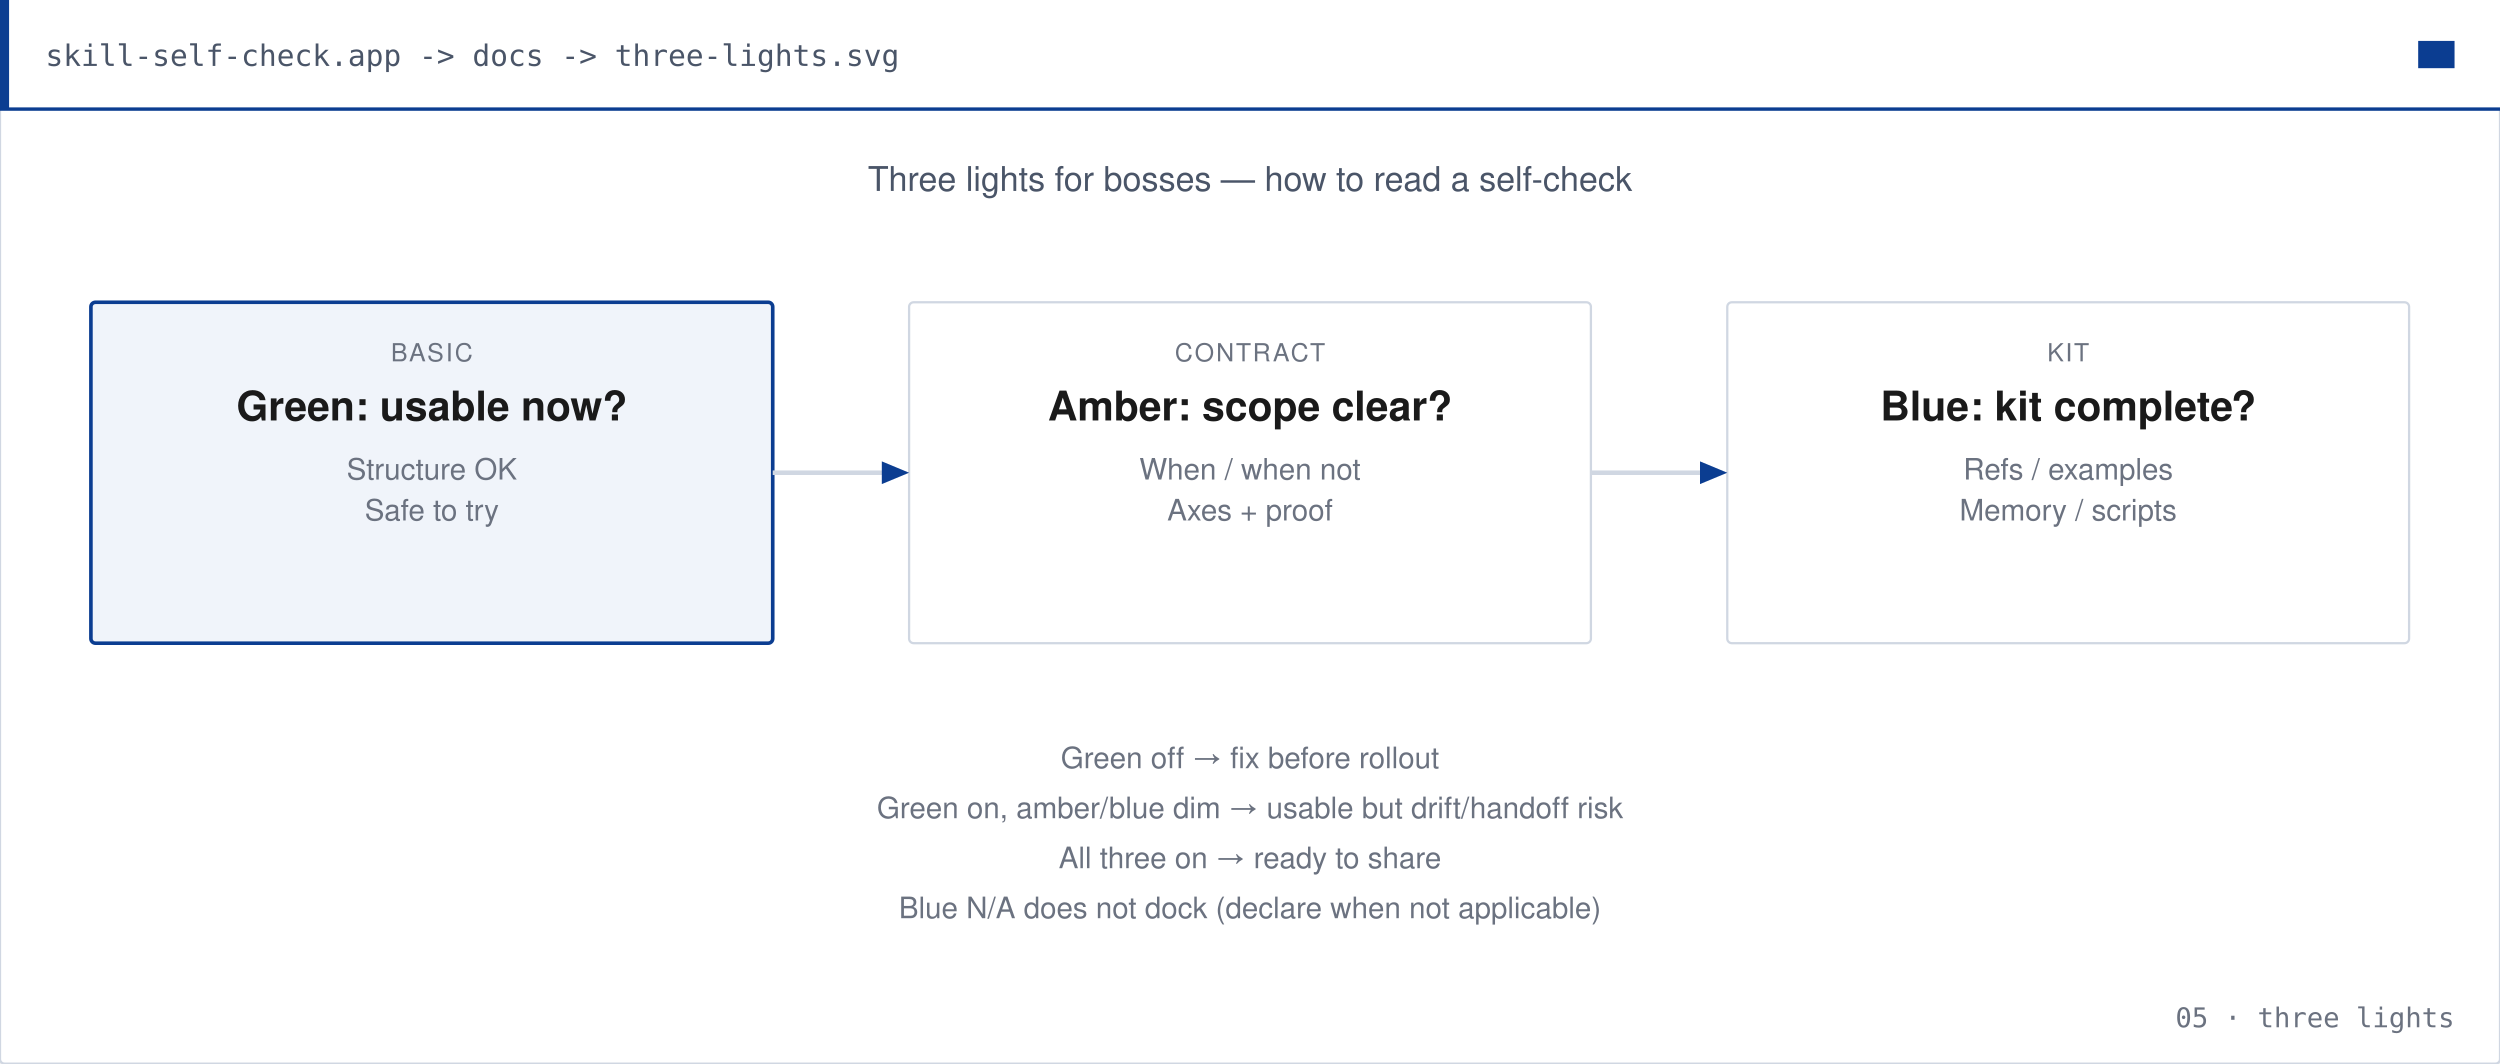
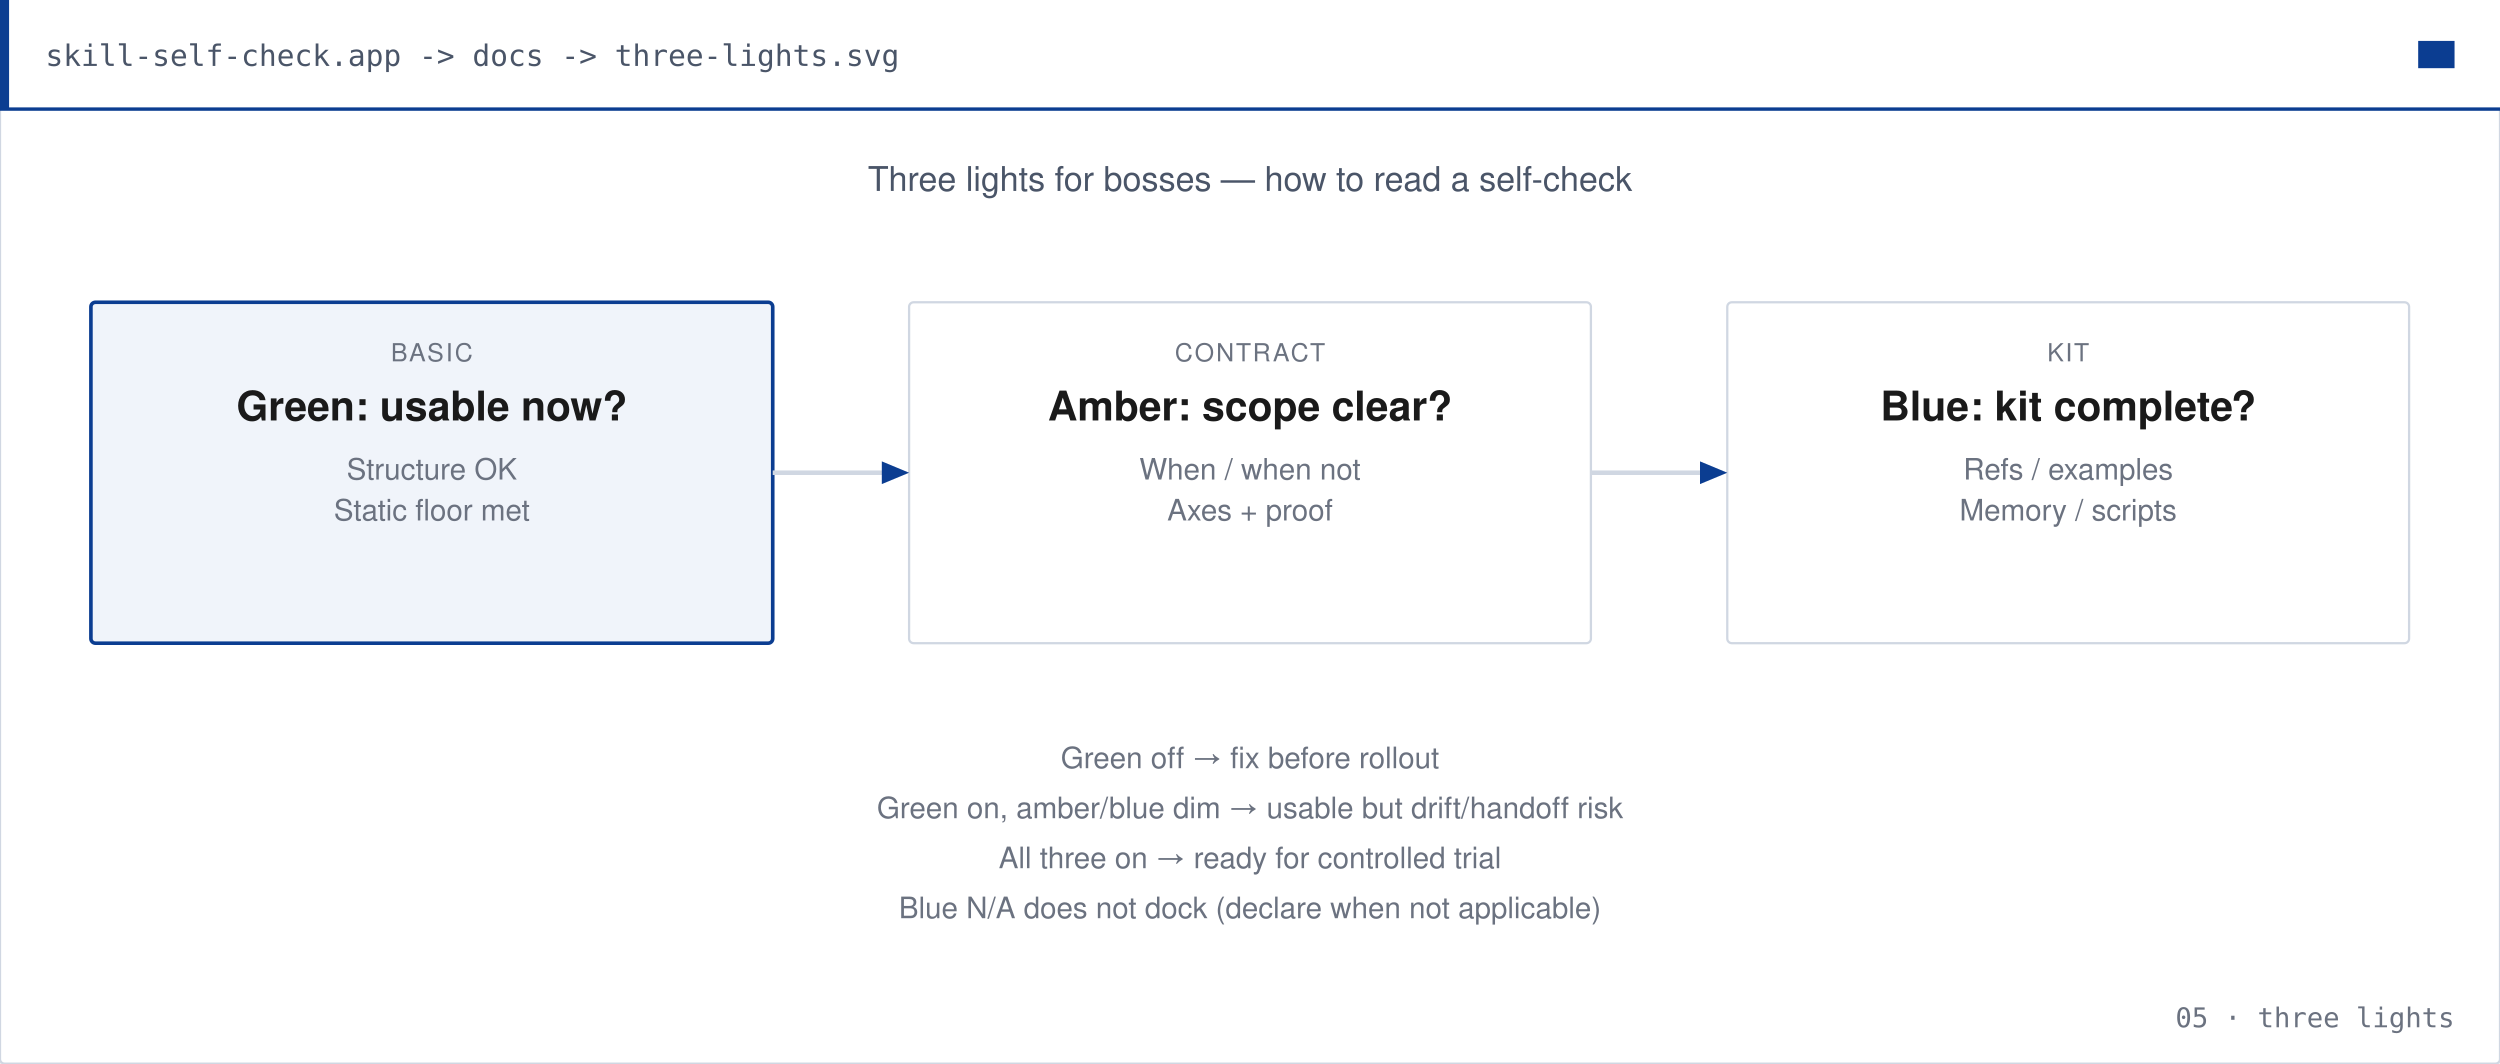
<svg xmlns="http://www.w3.org/2000/svg" viewBox="0 0 1100 468" width="1100" height="468" role="img" aria-label="skill-self-check.app -&gt; docs -&gt; three-lights.svg">
  <defs>
    <style>
      .label { fill: #1A1A1A; font-family: "Helvetica Neue", Helvetica, Arial, "PingFang SC", "Microsoft YaHei", "Noto Sans SC", "Segoe UI", system-ui, sans-serif; font-weight: 600; }
      .label-sub { fill: #4A5568; font-family: "Helvetica Neue", Helvetica, Arial, "PingFang SC", "Microsoft YaHei", "Noto Sans SC", "Segoe UI", system-ui, sans-serif; font-weight: 400; }
      .label-tiny { fill: #6B7280; font-family: "Helvetica Neue", Helvetica, Arial, "PingFang SC", "Microsoft YaHei", "Noto Sans SC", "Segoe UI", system-ui, sans-serif; font-weight: 400; }
      .label-accent { fill: #0B3D91; font-family: "Helvetica Neue", Helvetica, Arial, "PingFang SC", "Microsoft YaHei", "Noto Sans SC", "Segoe UI", system-ui, sans-serif; font-weight: 600; }
      .mono { font-family: ui-monospace, SFMono-Regular, Menlo, Consolas, "Microsoft YaHei", monospace; }
    </style>
  </defs>
  <rect width="1100" height="468" rx="2" fill="#FFFFFF" stroke="#D0D7E2" stroke-width="1" />
  <rect x="0" y="0" width="1100" height="48" fill="#FFFFFF" />
  <rect x="0" y="0" width="4" height="48" fill="#0B3D91" />
  <line x1="0" y1="48" x2="1100" y2="48" stroke="#0B3D91" stroke-width="1.5" />
  <text x="20" y="29.0" fill="#4A5568" font-size="13" font-family="ui-monospace, SFMono-Regular, Menlo, Consolas, monospace">skill-self-check.app -&gt; docs -&gt; three-lights.svg</text>
  <rect x="1064" y="18.0" width="16" height="12" fill="#0B3D91" />
  <g transform="translate(0, 48)">
    <text x="550.0" y="36" text-anchor="middle" class="label-sub" font-size="15">Three lights for bosses — how to read a self-check</text>
    <rect x="40.0" y="85.0" width="300" height="150" rx="2" fill="#F0F4FA" stroke="#0B3D91" stroke-width="1.6" />
    <text x="190.0" y="111.0" text-anchor="middle" class="label-tiny" font-size="11" letter-spacing="0.08em">BASIC</text>
    <text x="190.0" y="137.0" text-anchor="middle" class="label" font-size="18">Green: usable now?</text>
    <text x="190.0" y="163.0" text-anchor="middle" class="label-tiny" font-size="13">Structure OK</text>
-     <text x="190.0" y="181.0" text-anchor="middle" class="label-tiny" font-size="13">Safe to try</text>
+     <text x="190.0" y="181.0" text-anchor="middle" class="label-tiny" font-size="13">Static floor met</text>
    <rect x="400.0" y="85.0" width="300" height="150" rx="2" fill="#FFFFFF" stroke="#D0D7E2" stroke-width="1" />
    <text x="550.0" y="111.0" text-anchor="middle" class="label-tiny" font-size="11" letter-spacing="0.08em">CONTRACT</text>
    <text x="550.0" y="137.0" text-anchor="middle" class="label" font-size="18">Amber: scope clear?</text>
    <text x="550.0" y="163.0" text-anchor="middle" class="label-tiny" font-size="13">When / when not</text>
    <text x="550.0" y="181.0" text-anchor="middle" class="label-tiny" font-size="13">Axes + proof</text>
    <rect x="760.0" y="85.0" width="300" height="150" rx="2" fill="#FFFFFF" stroke="#D0D7E2" stroke-width="1" />
    <text x="910.0" y="111.0" text-anchor="middle" class="label-tiny" font-size="11" letter-spacing="0.08em">KIT</text>
    <text x="910.0" y="137.0" text-anchor="middle" class="label" font-size="18">Blue: kit complete?</text>
    <text x="910.0" y="163.0" text-anchor="middle" class="label-tiny" font-size="13">Refs / examples</text>
    <text x="910.0" y="181.0" text-anchor="middle" class="label-tiny" font-size="13">Memory / scripts</text>
    <line x1="340" y1="160" x2="390" y2="160" stroke="#D0D7E2" stroke-width="2" />
    <polygon points="400,160 388,155 388,165" fill="#0B3D91" />
    <line x1="700" y1="160" x2="750" y2="160" stroke="#D0D7E2" stroke-width="2" />
    <polygon points="760,160 748,155 748,165" fill="#0B3D91" />
    <text x="550.0" y="290" text-anchor="middle" class="label-tiny" font-size="13">Green off → fix before rollout</text>
    <text x="550.0" y="312" text-anchor="middle" class="label-tiny" font-size="13">Green on, amber/blue dim → usable but drift/handoff risk</text>
-     <text x="550.0" y="334" text-anchor="middle" class="label-tiny" font-size="13">All three on → ready to share</text>
+     <text x="550.0" y="334" text-anchor="middle" class="label-tiny" font-size="13">All three on → ready for controlled trial</text>
    <text x="550.0" y="356" text-anchor="middle" class="label-tiny" font-size="13">Blue N/A does not dock (declare when not applicable)</text>
    <text x="1080" y="404" text-anchor="end" class="label-tiny mono">05 · three lights</text>
  </g>
</svg>
